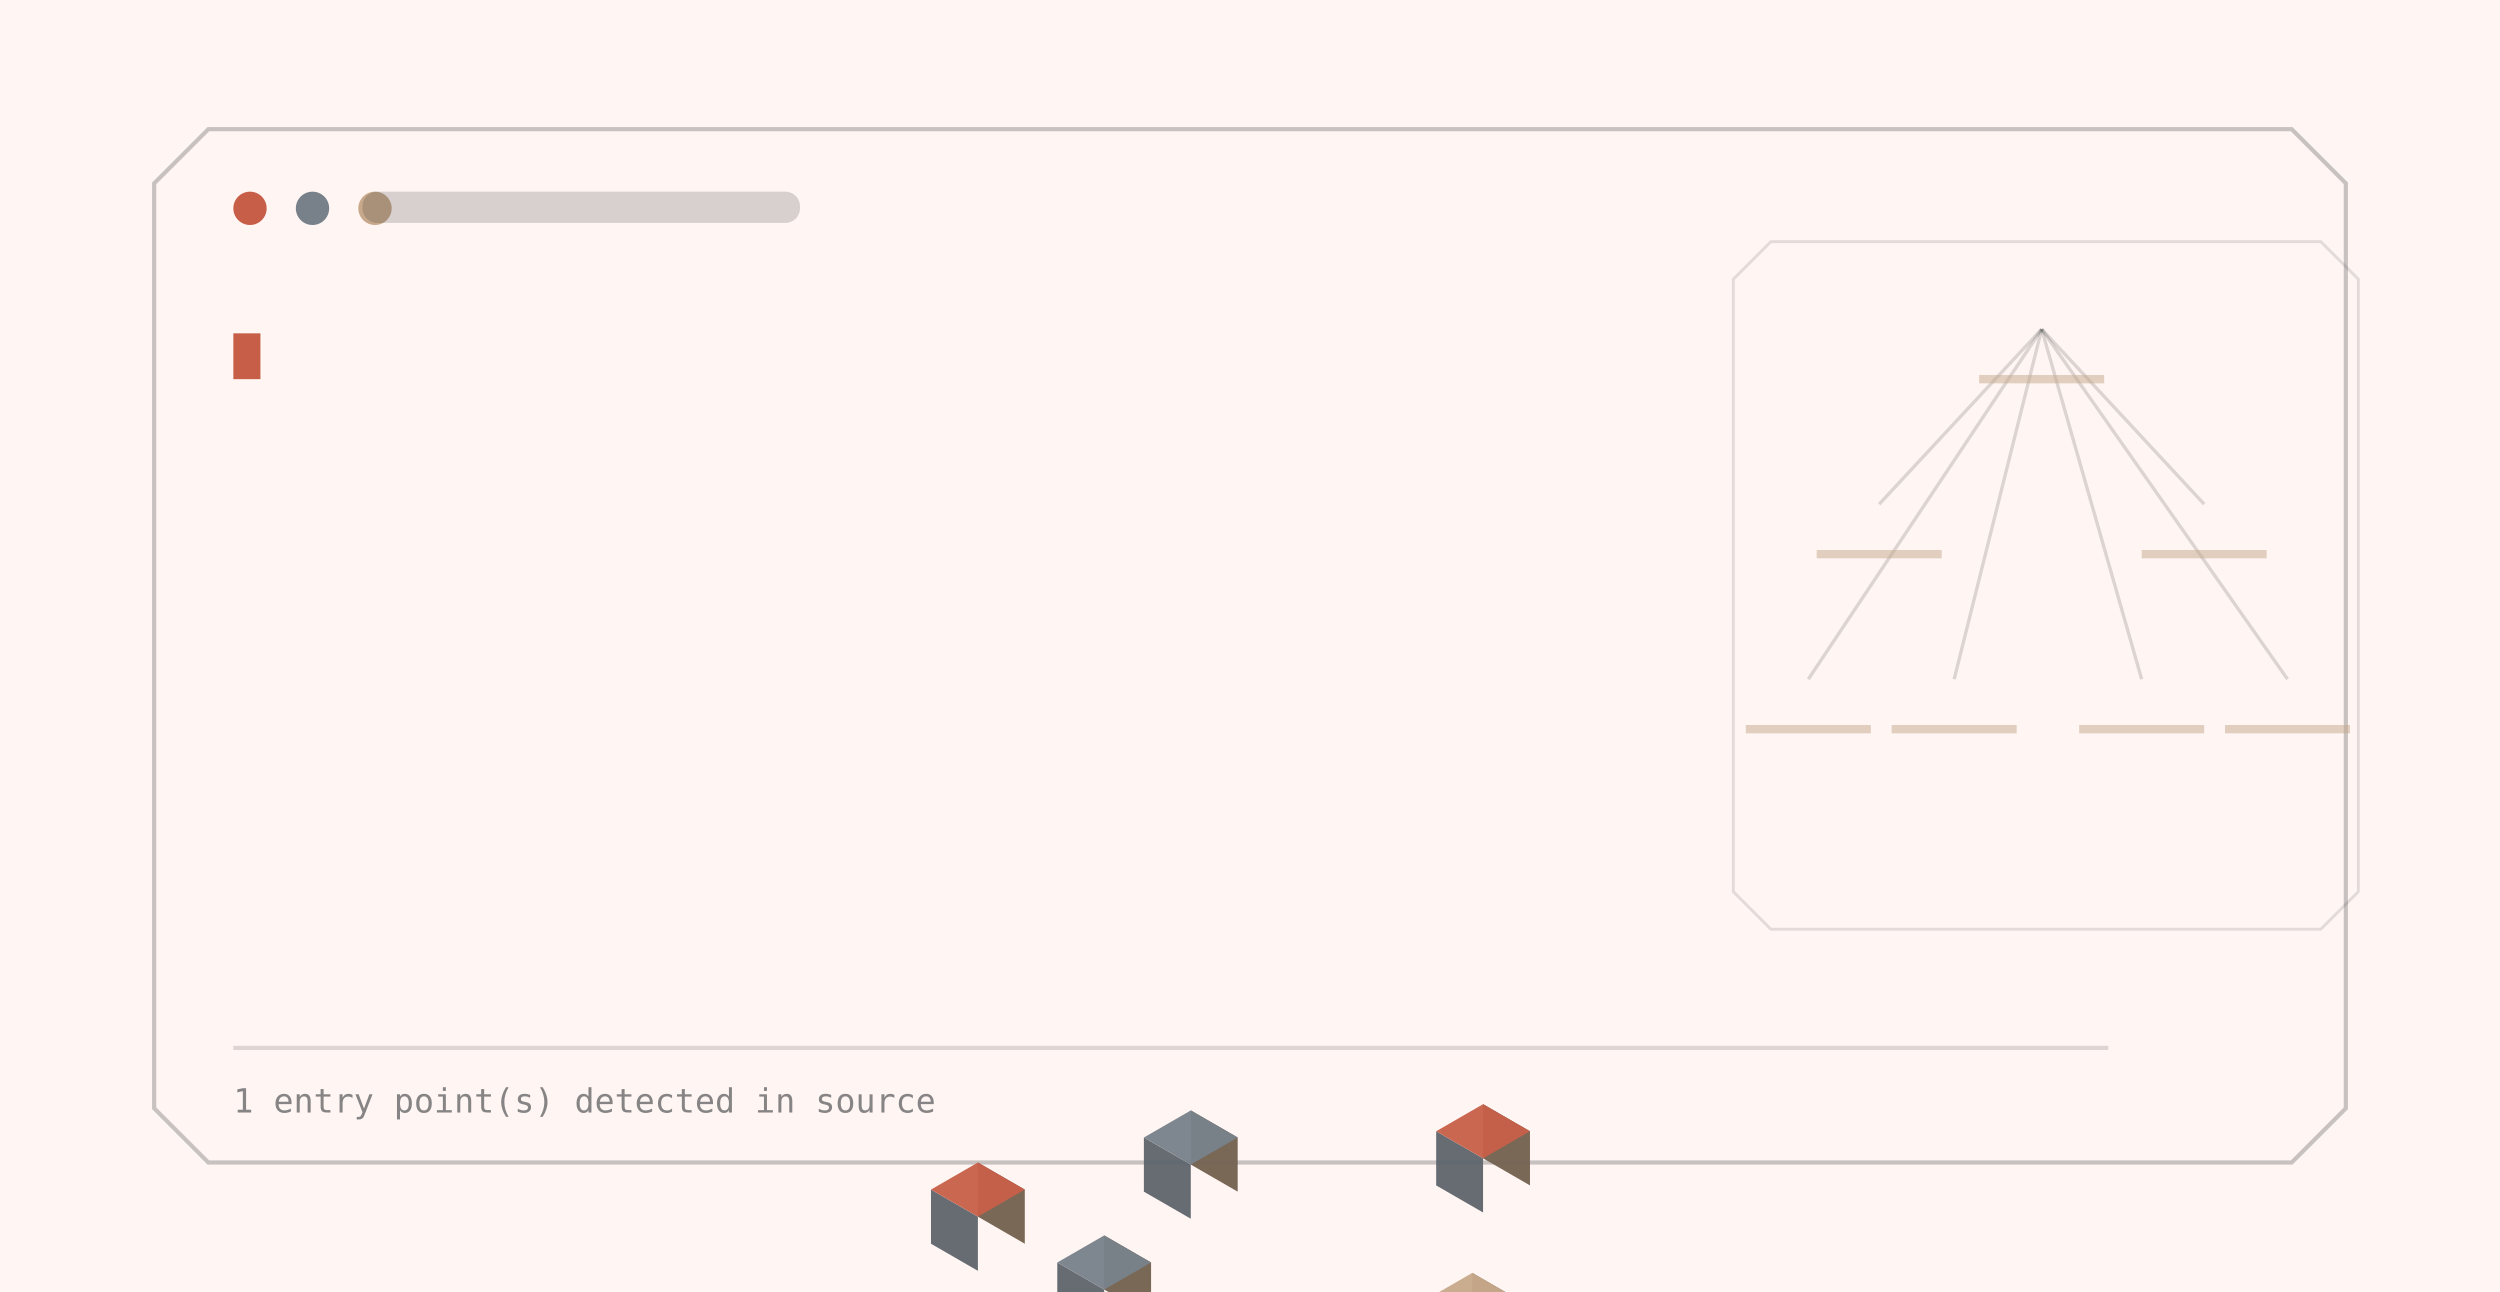
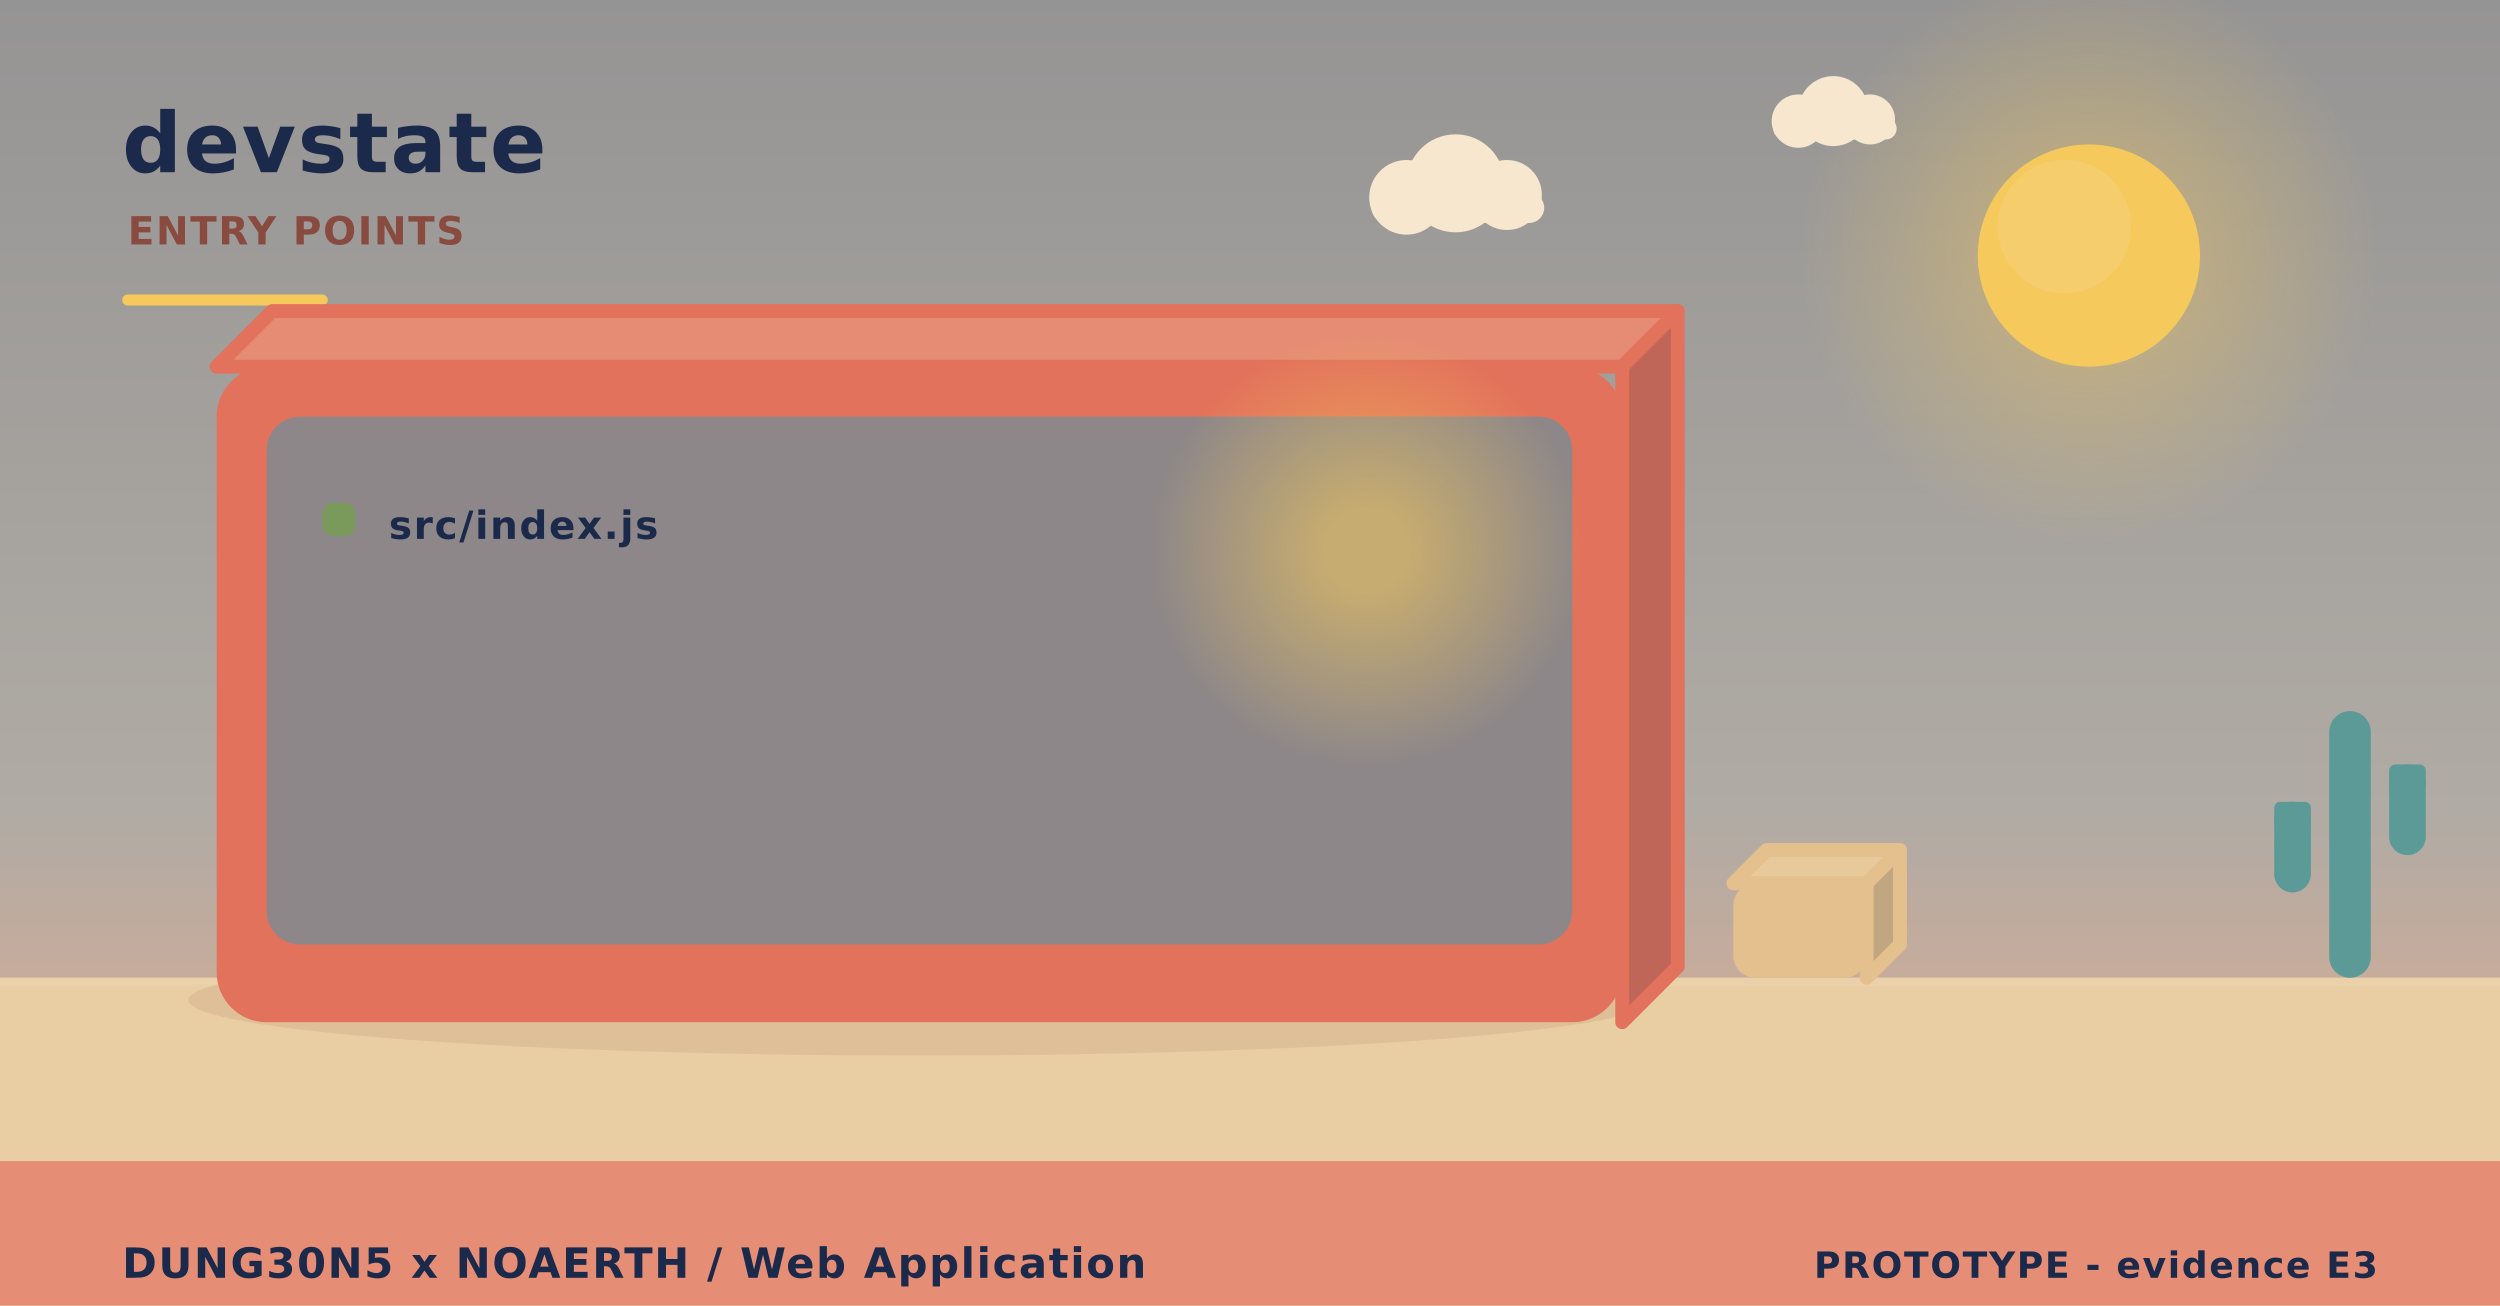
- <svg xmlns="http://www.w3.org/2000/svg" viewBox="0 0 1200 620" width="1200" height="620" role="img" aria-label="devstate command surface">
-   <rect width="1200" height="620" fill="#fff5f2" />
-   <defs>
-     <linearGradient id="gt" x1="0" y1="0" x2="1" y2="1">
-       <stop offset="0%" stop-color="#c75f48" />
-       <stop offset="100%" stop-color="#78818a" />
-     </linearGradient>
-   </defs>
-   <path d="M100.00,62.00 H1100.00 L1126.00,88.00 V532.00 L1100.00,558.00 H100.00 L74.00,532.00 V88.00 Z" fill="none" stroke="rgba(37,40,46,0.300)" stroke-width="2.00" opacity="0.85" />
-   <circle cx="120.00" cy="100.00" r="8.00" fill="#c75f48" opacity="1.00" />
-   <circle cx="150.00" cy="100.00" r="8.00" fill="#78818a" opacity="1.00" />
-   <circle cx="180.00" cy="100.00" r="8.00" fill="#c7a88a" opacity="1.00" />
-   <rect x="174.00" y="92.00" width="210.00" height="15.00" rx="7.00" fill="rgba(37,40,46,0.180)" opacity="1.00" />
-   <text x="112" y="148" font-family="ui-monospace,SFMono-Regular,Menlo,monospace" font-size="21" fill="rgba(37,40,46,0.800)" opacity="0">src/index.js<animate attributeName="opacity" values="0;1;1;0" dur="1.5s" begin="0.0s" repeatCount="indefinite" />
-   </text>
-   <rect x="112" y="160" width="13" height="22" fill="#c75f48">
-     <animate attributeName="opacity" values="1;0;1" dur="1.05s" begin="0s" repeatCount="indefinite" />
-   </rect>
-   <path d="M850.00,116.00 H1114.00 L1132.00,134.00 V428.00 L1114.00,446.00 H850.00 L832.00,428.00 V134.00 Z" fill="none" stroke="rgba(37,40,46,0.180)" stroke-width="1.40" opacity="0.70" />
-   <line x1="980.00" y1="158.00" x2="902.00" y2="242.00" stroke="rgba(37,40,46,0.300)" stroke-width="1.60" opacity="0.55" />
-   <line x1="980.00" y1="158.00" x2="1058.00" y2="242.00" stroke="rgba(37,40,46,0.300)" stroke-width="1.60" opacity="0.55" />
-   <line x1="980.00" y1="158.00" x2="868.00" y2="326.00" stroke="rgba(37,40,46,0.300)" stroke-width="1.60" opacity="0.55" />
-   <line x1="980.00" y1="158.00" x2="938.00" y2="326.00" stroke="rgba(37,40,46,0.300)" stroke-width="1.60" opacity="0.55" />
-   <line x1="980.00" y1="158.00" x2="1028.00" y2="326.00" stroke="rgba(37,40,46,0.300)" stroke-width="1.60" opacity="0.55" />
-   <line x1="980.00" y1="158.00" x2="1098.00" y2="326.00" stroke="rgba(37,40,46,0.300)" stroke-width="1.60" opacity="0.55" />
-   <polygon points="711.87,556.00 734.39,569.00 734.39,543.00 711.87,530.00" fill="#736150" opacity="0.95" />
-   <polygon points="689.36,569.00 711.87,582.00 711.87,556.00 689.36,543.00" fill="#5e656c" opacity="0.95" />
-   <polygon points="711.87,530.00 734.39,543.00 711.87,556.00 689.36,543.00" fill="#c75f48" opacity="0.95" />
+ <svg xmlns="http://www.w3.org/2000/svg" width="900" height="470" viewBox="0 0 900 470" role="img" aria-label="devstate - how it is operated">
+   <linearGradient id="skyt" x1="0" y1="0" x2="0" y2="1">
+     <stop offset="0" stop-color="#959494" />
+     <stop offset="0.62" stop-color="#b0aba4" />
+     <stop offset="1" stop-color="#f3ad8a" />
+   </linearGradient>
+   <rect width="900" height="470" fill="url(#skyt)" />
+   <radialGradient id="sunt">
+     <stop offset="0.35" stop-color="#f5c95c" stop-opacity="0.34" />
+     <stop offset="1" stop-color="#f5c95c" stop-opacity="0" />
+   </radialGradient>
+   <circle cx="752" cy="92" r="104" fill="url(#sunt)" />
+   <circle cx="752" cy="92" r="40" fill="#f5c95c" />
+   <circle cx="743.2" cy="81.6" r="24" fill="#f5d27e" opacity="0.5" />
  <g>
-     <rect x="950.00" y="180.00" width="60.00" height="4.00" rx="0.00" fill="rgba(199,168,138,0.500)" opacity="1.00" />
-     <animate attributeName="opacity" values="0.25;1.0;0.25" dur="11.85s" begin="0.0s" repeatCount="indefinite" />
+     <circle cx="524" cy="66" r="17.64" fill="#f6e7ce" />
+     <circle cx="506.36" cy="71.04" r="13.44" fill="#f6e7ce" />
+     <circle cx="542.48" cy="70.2" r="12.6" fill="#f6e7ce" />
+     <rect x="493.76" y="69.36" width="62.16" height="10.92" rx="5.46" fill="#f6e7ce" />
+     <animateTransform attributeName="transform" type="translate" values="0 0;24 0;0 0" dur="36s" begin="0s" repeatCount="indefinite" />
  </g>
-   <polygon points="571.58,559.00 594.09,572.00 594.09,546.00 571.58,533.00" fill="#736150" opacity="0.95" />
-   <polygon points="549.06,572.00 571.58,585.00 571.58,559.00 549.06,546.00" fill="#5e656c" opacity="0.95" />
-   <polygon points="571.58,533.00 594.09,546.00 571.58,559.00 549.06,546.00" fill="#78818a" opacity="0.95" />
  <g>
-     <rect x="872.00" y="264.00" width="60.00" height="4.00" rx="0.00" fill="rgba(199,168,138,0.500)" opacity="1.00" />
-     <animate attributeName="opacity" values="0.25;1.0;0.25" dur="11.85s" begin="0.4s" repeatCount="indefinite" />
+     <circle cx="660" cy="40" r="12.6" fill="#f6e7ce" />
+     <circle cx="647.4" cy="43.6" r="9.6" fill="#f6e7ce" />
+     <circle cx="673.2" cy="43" r="9" fill="#f6e7ce" />
+     <rect x="638.4" y="42.4" width="44.4" height="7.8" rx="3.9" fill="#f6e7ce" />
+     <animateTransform attributeName="transform" type="translate" values="0 0;-18 0;0 0" dur="46s" begin="3s" repeatCount="indefinite" />
  </g>
-   <polygon points="706.68,637.00 729.19,650.00 729.19,624.00 706.68,611.00" fill="#736150" opacity="0.95" />
-   <polygon points="684.16,650.00 706.68,663.00 706.68,637.00 684.16,624.00" fill="#5e656c" opacity="0.95" />
-   <polygon points="706.68,611.00 729.19,624.00 706.68,637.00 684.16,624.00" fill="#c7a88a" opacity="0.95" />
+   <rect x="0" y="352" width="900" height="118" fill="#e9cda3" />
+   <rect x="0" y="352" width="900" height="3" fill="#ebd1a9" />
+   <text x="44" y="62" font-family="Verdana,DejaVu Sans,sans-serif" font-size="30" font-weight="700" letter-spacing="0.6" fill="#1b2a4a" text-anchor="start">devstate</text>
+   <text x="46" y="88" font-family="Verdana,DejaVu Sans,sans-serif" font-size="14" font-weight="700" letter-spacing="0.6" fill="#894b3f" text-anchor="start">ENTRY POINTS</text>
+   <rect x="44" y="106" width="74" height="4" rx="2" fill="#f5c95c" />
+   <ellipse cx="331" cy="360" rx="263.2" ry="20" fill="rgba(138,90,68,0.11)" />
+   <path d="M78,132 L584,132 L604,112 L98,112 Z" fill="#e68c74" stroke="#e2725b" stroke-width="5" stroke-linejoin="round" />
+   <path d="M584,132 L604,112 L604,348 L584,368 Z" fill="#c06658" stroke="#e2725b" stroke-width="5" stroke-linejoin="round" />
+   <rect x="78" y="132" width="506" height="236" rx="18" fill="#e2725b" />
+   <rect x="96" y="150" width="470" height="190" rx="12" fill="#88888c" opacity="0.94" />
+   <radialGradient id="lamp86546">
+     <stop offset="0.2" stop-color="#f5c95c" stop-opacity="0.55" />
+     <stop offset="1" stop-color="#f5c95c" stop-opacity="0" />
+   </radialGradient>
+   <circle cx="492" cy="198" r="78" fill="url(#lamp86546)" />
+   <rect x="116" y="181" width="12" height="12" rx="4" fill="#7a9a5c" />
  <g>
-     <rect x="1028.00" y="264.00" width="60.00" height="4.00" rx="0.00" fill="rgba(199,168,138,0.500)" opacity="1.00" />
-     <animate attributeName="opacity" values="0.25;1.0;0.25" dur="11.85s" begin="0.8s" repeatCount="indefinite" />
+     <text x="140" y="194" font-family="Verdana,DejaVu Sans,sans-serif" font-size="14" font-weight="700" letter-spacing="0.6" fill="#1b2a4a" text-anchor="start">src/index.js</text>
+     <animateTransform attributeName="transform" type="translate" values="0 10;0 0" dur="0.7s" begin="0.4s" fill="freeze" />
  </g>
-   <polygon points="469.39,584.00 491.90,597.00 491.90,571.00 469.39,558.00" fill="#736150" opacity="0.95" />
-   <polygon points="446.87,597.00 469.39,610.00 469.39,584.00 446.87,571.00" fill="#5e656c" opacity="0.95" />
-   <polygon points="469.39,558.00 491.90,571.00 469.39,584.00 446.87,571.00" fill="#c75f48" opacity="0.95" />
-   <g>
-     <rect x="838.00" y="348.00" width="60.00" height="4.00" rx="0.00" fill="rgba(199,168,138,0.500)" opacity="1.00" />
-     <animate attributeName="opacity" values="0.25;1.0;0.25" dur="11.85s" begin="1.2s" repeatCount="indefinite" />
-   </g>
-   <polygon points="530.01,619.00 552.52,632.00 552.52,606.00 530.01,593.00" fill="#736150" opacity="0.95" />
-   <polygon points="507.49,632.00 530.01,645.00 530.01,619.00 507.49,606.00" fill="#5e656c" opacity="0.95" />
-   <polygon points="530.01,593.00 552.52,606.00 530.01,619.00 507.49,606.00" fill="#78818a" opacity="0.95" />
-   <g>
-     <rect x="908.00" y="348.00" width="60.00" height="4.00" rx="0.00" fill="rgba(199,168,138,0.500)" opacity="1.00" />
-     <animate attributeName="opacity" values="0.25;1.0;0.25" dur="11.85s" begin="1.6s" repeatCount="indefinite" />
-   </g>
-   <polygon points="607.95,664.00 630.47,677.00 630.47,651.00 607.95,638.00" fill="#736150" opacity="0.95" />
-   <polygon points="585.43,677.00 607.95,690.00 607.95,664.00 585.43,651.00" fill="#5e656c" opacity="0.95" />
-   <polygon points="607.95,638.00 630.47,651.00 607.95,664.00 585.43,651.00" fill="#c7a88a" opacity="0.95" />
-   <g>
-     <rect x="998.00" y="348.00" width="60.00" height="4.00" rx="0.00" fill="rgba(199,168,138,0.500)" opacity="1.00" />
-     <animate attributeName="opacity" values="0.25;1.0;0.25" dur="11.85s" begin="2.0s" repeatCount="indefinite" />
-   </g>
-   <polygon points="668.57,699.00 691.09,712.00 691.09,686.00 668.57,673.00" fill="#736150" opacity="0.95" />
-   <polygon points="646.05,712.00 668.57,725.00 668.57,699.00 646.05,686.00" fill="#5e656c" opacity="0.95" />
-   <polygon points="668.57,673.00 691.09,686.00 668.57,699.00 646.05,686.00" fill="#c75f48" opacity="0.95" />
-   <g>
-     <rect x="1068.00" y="348.00" width="60.00" height="4.00" rx="0.00" fill="rgba(199,168,138,0.500)" opacity="1.00" />
-     <animate attributeName="opacity" values="0.25;1.0;0.25" dur="11.85s" begin="2.4s" repeatCount="indefinite" />
-   </g>
-   <rect x="112.00" y="502.00" width="900.00" height="2.00" rx="0.00" fill="rgba(37,40,46,0.160)" opacity="1.00" />
-   <text x="112" y="534" font-family="ui-monospace,Menlo,monospace" font-size="16" fill="rgba(37,40,46,0.550)">1 entry point(s) detected in source</text>
+   <path d="M624,318 L672,318 L684,306 L636,306 Z" fill="#e7c99b" stroke="#e3c08d" stroke-width="5" stroke-linejoin="round" />
+   <path d="M672,318 L684,306 L684,340 L672,352 Z" fill="#c1a682" stroke="#e3c08d" stroke-width="5" stroke-linejoin="round" />
+   <rect x="624" y="318" width="48" height="34" rx="8" fill="#e3c08d" />
+   <rect x="838.52" y="256" width="14.96" height="96" rx="7.48" fill="#5b9a97" />
+   <rect x="818.72" y="288.64" width="13.2" height="32.64" rx="6.6" fill="#5b9a97" />
+   <rect x="818.72" y="288.64" width="13.2" height="9.6" rx="2.2" fill="#5b9a97" />
+   <rect x="860.08" y="275.2" width="13.2" height="32.64" rx="6.6" fill="#5b9a97" />
+   <rect x="860.08" y="275.2" width="13.2" height="9.6" rx="2.2" fill="#5b9a97" />
+   <rect x="0" y="418" width="900" height="52" rx="0" fill="#e68972" opacity="0.94" />
+   <text x="44" y="460" font-family="Verdana,DejaVu Sans,sans-serif" font-size="15" font-weight="700" letter-spacing="0.6" fill="#1b2a4a" text-anchor="start">DUNG30N5 x NOAERTH  /  Web Application</text>
+   <text x="856" y="460" font-family="Verdana,DejaVu Sans,sans-serif" font-size="13" font-weight="700" letter-spacing="0.6" fill="#1b2a4a" text-anchor="end">PROTOTYPE  -  evidence E3</text>
</svg>
